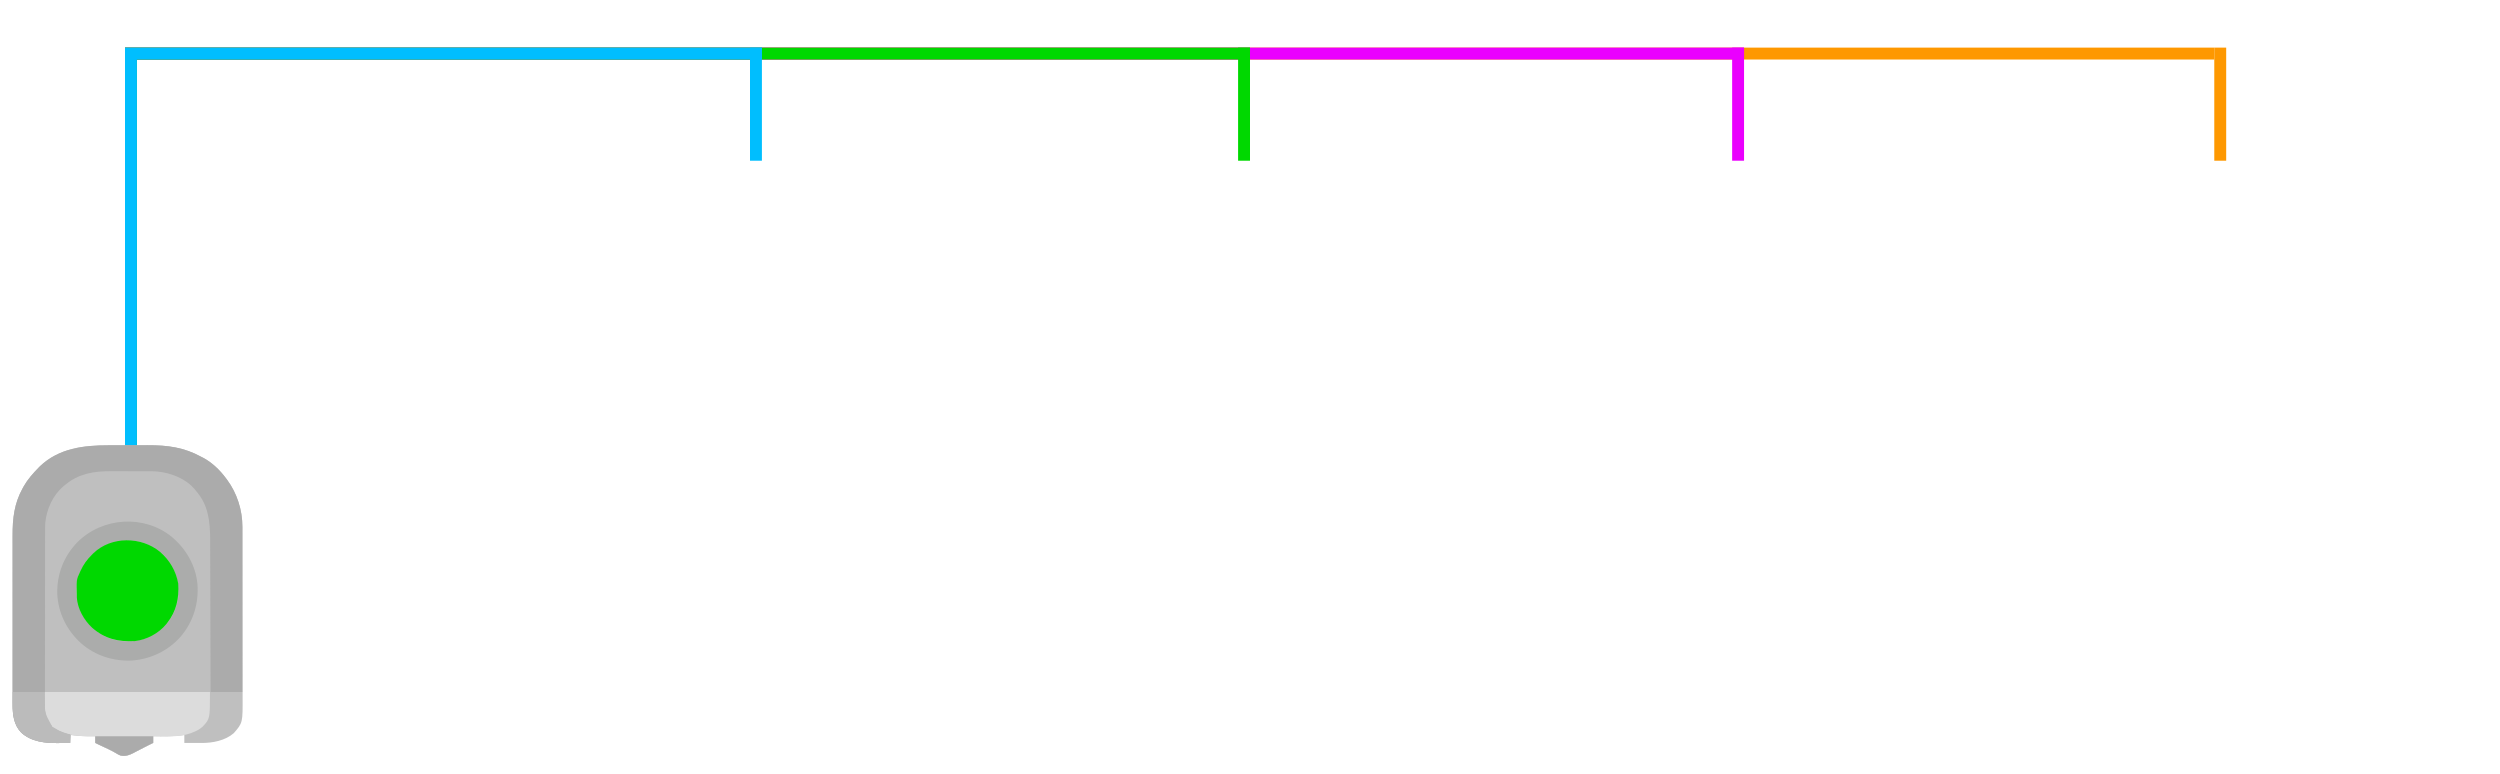
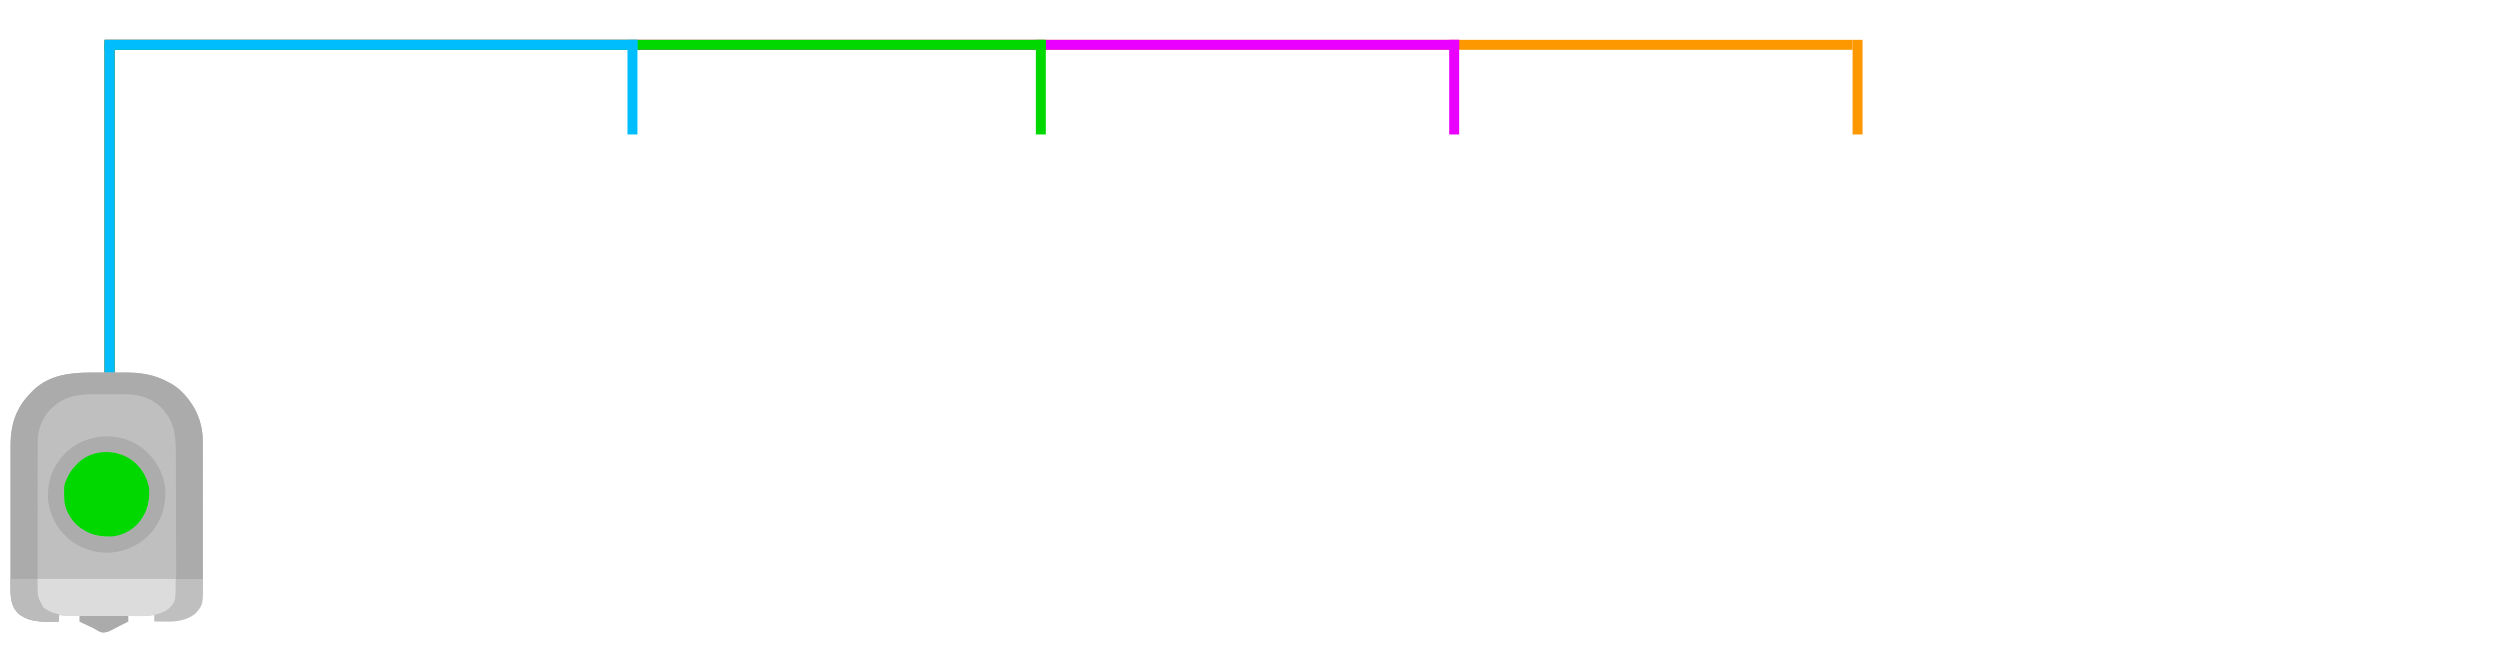
- <svg xmlns="http://www.w3.org/2000/svg" width="420" height="130" viewBox="0 0 420 130" fill="none">
+ <svg xmlns="http://www.w3.org/2000/svg" width="502" height="130" viewBox="0 0 502 130" fill="none">
  <g id="Simplification">
+     <g id="Filament5line">
+       <g id="Line5">
+         <path id="Line5a" d="M453 8H455V27H453V8Z" fill="#000000" opacity="0" />
+         <path id="Line5b" d="M21 9H23V82H21V9Z" fill="#000000" opacity="0" />
+         <path id="Line5c" d="M21 8H454V10H21V8Z" fill="#000000" opacity="0" />
+       </g>
+     </g>
    <g id="Filament4line">
      <g id="Line4">
        <path id="Line4a" d="M372 8H374V27H372V8Z" fill="#FE9800" />
        <path id="Line4b" d="M21 9H23V82H21V9Z" fill="#FE9800" />
        <path id="Line4c" d="M21 8H372V10H21V8Z" fill="#FE9800" />
      </g>
    </g>
    <g id="Filament3line">
      <g id="Line3">
        <path id="Line3a" d="M291 8H293V27H291V8Z" fill="#EA00FE" />
        <path id="Line3b" d="M21 9H23V82H21V9Z" fill="#EA00FE" />
        <path id="Line3c" d="M21 8H293V10H21V8Z" fill="#EA00FE" />
      </g>
    </g>
    <g id="Filament2line">
      <g id="Line2">
        <path id="Line2a" d="M208 8H210V27H208V8Z" fill="#00D800" />
        <path id="Line2b" d="M21 9H23V82H21V9Z" fill="#00D800" />
        <path id="Line2c" d="M21 8H210V10H21V8Z" fill="#00D800" />
      </g>
    </g>
    <g id="Filament1line">
      <g id="Line1">
        <path id="Line1a" d="M126 8H128V27H126V8Z" fill="#00BEFE" />
        <path id="Line1b" d="M21 8H128V10H21V8Z" fill="#00BEFE" />
        <path id="Line1c" d="M21 9H23V82H21V9Z" fill="#00BEFE" />
      </g>
    </g>
    <g id="Extruder">
      <g id="Background">
        <path d="M18.269 74.807C18.52 74.806 18.77 74.806 19.021 74.805C19.544 74.805 20.068 74.805 20.591 74.805C21.256 74.805 21.922 74.803 22.587 74.802C23.104 74.8 23.621 74.8 24.139 74.8C24.384 74.8 24.628 74.8 24.873 74.799C28.17 74.789 30.926 75.156 33.838 76.758C33.926 76.803 34.014 76.848 34.105 76.895C35.592 77.665 36.956 78.983 37.94 80.321C38.027 80.434 38.027 80.434 38.117 80.55C39.832 82.85 40.724 85.719 40.724 88.563C40.724 88.695 40.724 88.828 40.725 88.964C40.726 89.329 40.726 89.694 40.726 90.059C40.727 90.454 40.728 90.849 40.729 91.243C40.731 92.195 40.732 93.147 40.733 94.1C40.733 94.549 40.734 94.998 40.734 95.447C40.736 96.941 40.737 98.434 40.738 99.928C40.738 100.316 40.739 100.703 40.739 101.09C40.739 101.186 40.739 101.282 40.739 101.382C40.74 102.94 40.742 104.498 40.746 106.056C40.749 107.657 40.751 109.259 40.751 110.861C40.751 111.76 40.752 112.658 40.755 113.556C40.757 114.322 40.758 115.087 40.757 115.852C40.757 116.242 40.757 116.632 40.759 117.022C40.78 121.438 40.78 121.438 39.279 123.166C37.84 124.426 35.706 124.83 33.851 124.818C33.768 124.818 33.685 124.818 33.599 124.817C33.337 124.817 33.075 124.816 32.813 124.814C32.634 124.814 32.455 124.813 32.276 124.813C31.84 124.812 31.403 124.81 30.967 124.808C30.967 124.371 30.967 123.935 30.967 123.485C30.856 123.499 30.745 123.514 30.63 123.529C29 123.726 27.377 123.709 25.738 123.688C25.738 124.058 25.738 124.427 25.738 124.808C25.65 124.851 25.563 124.895 25.473 124.94C25.412 124.97 25.352 125 25.29 125.03C25.15 125.1 25.009 125.169 24.869 125.238C24.387 125.475 23.91 125.72 23.434 125.971C23.2 126.092 22.966 126.214 22.732 126.335C22.621 126.395 22.51 126.455 22.395 126.516C21.686 126.88 21.104 127.081 20.303 126.946C19.939 126.807 19.939 126.807 19.611 126.609C19.482 126.534 19.353 126.46 19.223 126.386C19.152 126.346 19.081 126.305 19.008 126.263C18.521 125.999 18.017 125.768 17.515 125.533C17.361 125.461 17.361 125.461 17.203 125.386C17.017 125.299 16.831 125.212 16.645 125.125C16.428 125.022 16.212 124.915 15.996 124.808C15.996 124.438 15.996 124.069 15.996 123.688C15.864 123.691 15.731 123.693 15.594 123.695C14.345 123.71 13.133 123.642 11.895 123.485C11.861 123.921 11.827 124.358 11.792 124.808C11.299 124.816 10.805 124.821 10.311 124.825C10.144 124.826 9.977 124.828 9.81 124.831C7.612 124.865 5.243 124.622 3.568 123.071C2.316 121.778 2.105 120.034 2.115 118.314C2.114 118.181 2.114 118.049 2.113 117.912C2.112 117.549 2.113 117.185 2.114 116.822C2.114 116.428 2.113 116.035 2.112 115.641C2.111 114.872 2.111 114.102 2.112 113.333C2.113 112.707 2.113 112.081 2.113 111.455C2.113 111.366 2.112 111.276 2.112 111.184C2.112 111.002 2.112 110.821 2.112 110.639C2.111 108.939 2.112 107.239 2.114 105.539C2.115 104.083 2.115 102.628 2.114 101.172C2.112 99.478 2.111 97.784 2.112 96.09C2.112 95.909 2.112 95.728 2.113 95.547C2.113 95.414 2.113 95.414 2.113 95.277C2.113 94.653 2.113 94.029 2.112 93.405C2.111 92.642 2.111 91.88 2.113 91.118C2.114 90.73 2.114 90.342 2.113 89.954C2.106 87.1 2.393 84.576 3.794 82.052C3.856 81.939 3.918 81.826 3.981 81.71C4.65 80.531 5.518 79.558 6.46 78.59C6.539 78.509 6.618 78.428 6.699 78.345C9.891 75.292 14.064 74.808 18.269 74.807Z" fill="#BFBFBF" />
        <path d="M18.269 74.807C18.52 74.806 18.77 74.806 19.021 74.805C19.544 74.805 20.068 74.805 20.591 74.805C21.256 74.805 21.922 74.803 22.587 74.802C23.104 74.8 23.621 74.8 24.139 74.8C24.384 74.8 24.628 74.8 24.873 74.799C28.17 74.789 30.926 75.156 33.838 76.758C33.926 76.803 34.014 76.848 34.105 76.895C35.592 77.665 36.956 78.983 37.94 80.321C38.027 80.434 38.027 80.434 38.117 80.55C39.796 82.802 40.728 85.652 40.721 88.443C40.721 88.621 40.721 88.621 40.721 88.804C40.721 89.133 40.721 89.462 40.72 89.791C40.72 90.146 40.72 90.502 40.72 90.857C40.72 91.472 40.72 92.087 40.719 92.703C40.718 93.592 40.718 94.482 40.718 95.371C40.718 96.814 40.717 98.257 40.716 99.701C40.715 101.102 40.715 102.504 40.714 103.906C40.714 104.035 40.714 104.035 40.714 104.168C40.714 104.601 40.714 105.035 40.714 105.469C40.712 109.065 40.711 112.661 40.708 116.257C38.949 116.257 37.189 116.257 35.376 116.257C35.374 115.42 35.372 114.584 35.37 113.722C35.364 111.041 35.356 108.36 35.348 105.679C35.346 105.263 35.345 104.846 35.344 104.429C35.343 104.304 35.343 104.304 35.343 104.177C35.339 102.836 35.336 101.495 35.333 100.154C35.329 98.776 35.325 97.398 35.321 96.021C35.318 95.172 35.316 94.323 35.314 93.474C35.313 92.89 35.311 92.307 35.309 91.723C35.307 91.387 35.306 91.052 35.306 90.716C35.303 87.677 35.027 84.827 32.916 82.459C32.836 82.36 32.757 82.261 32.675 82.16C31.193 80.394 28.726 79.458 26.487 79.221C25.681 79.153 24.868 79.17 24.06 79.171C23.851 79.17 23.642 79.17 23.433 79.169C22.996 79.168 22.56 79.168 22.123 79.169C21.57 79.17 21.016 79.168 20.462 79.165C20.031 79.164 19.599 79.164 19.167 79.164C18.963 79.164 18.76 79.164 18.556 79.163C15.745 79.15 13.184 79.589 10.972 81.441C10.89 81.506 10.808 81.572 10.723 81.64C8.894 83.167 7.861 85.457 7.61 87.789C7.569 88.304 7.574 88.82 7.574 89.337C7.574 89.464 7.573 89.59 7.573 89.721C7.572 90.07 7.572 90.419 7.572 90.768C7.572 91.146 7.571 91.523 7.57 91.901C7.569 92.725 7.568 93.549 7.568 94.374C7.568 94.889 7.567 95.404 7.567 95.919C7.565 97.348 7.564 98.776 7.564 100.204C7.564 100.295 7.564 100.387 7.564 100.481C7.564 100.572 7.564 100.664 7.564 100.758C7.564 100.944 7.564 101.129 7.564 101.314C7.564 101.452 7.564 101.452 7.564 101.593C7.563 103.083 7.561 104.572 7.559 106.062C7.557 107.594 7.555 109.125 7.555 110.657C7.555 111.516 7.555 112.375 7.553 113.234C7.551 113.966 7.551 114.697 7.551 115.429C7.552 115.802 7.552 116.174 7.55 116.547C7.549 116.952 7.55 117.358 7.551 117.763C7.55 117.879 7.549 117.995 7.548 118.115C7.555 119.292 7.686 120.838 8.578 121.718C8.716 121.856 8.716 121.856 8.716 122.059C8.806 122.102 8.806 122.102 8.898 122.146C9.109 122.254 9.296 122.373 9.492 122.505C10.193 122.945 10.996 123.172 11.792 123.383C11.792 123.853 11.792 124.323 11.792 124.808C11.299 124.816 10.805 124.821 10.311 124.825C10.144 124.826 9.977 124.828 9.81 124.831C7.612 124.865 5.243 124.622 3.568 123.071C2.316 121.778 2.105 120.034 2.115 118.314C2.114 118.181 2.114 118.049 2.113 117.912C2.112 117.549 2.113 117.185 2.114 116.822C2.114 116.428 2.113 116.035 2.112 115.641C2.111 114.872 2.111 114.102 2.112 113.333C2.113 112.707 2.113 112.081 2.113 111.455C2.113 111.366 2.112 111.276 2.112 111.184C2.112 111.002 2.112 110.821 2.112 110.639C2.111 108.939 2.112 107.239 2.114 105.539C2.115 104.083 2.115 102.628 2.114 101.172C2.112 99.478 2.111 97.784 2.112 96.09C2.112 95.909 2.112 95.728 2.113 95.547C2.113 95.414 2.113 95.414 2.113 95.277C2.113 94.653 2.113 94.029 2.112 93.405C2.111 92.642 2.111 91.88 2.113 91.118C2.114 90.73 2.114 90.342 2.113 89.954C2.106 87.1 2.393 84.576 3.794 82.052C3.856 81.939 3.918 81.826 3.981 81.71C4.65 80.531 5.518 79.558 6.46 78.59C6.539 78.509 6.618 78.428 6.699 78.345C9.891 75.292 14.064 74.808 18.269 74.807Z" fill="#ABABAB" />
        <path d="M7.486 116.256C16.657 116.256 25.827 116.256 35.275 116.256C35.275 120.748 35.275 120.748 34.067 122.052C33.545 122.545 32.969 122.824 32.301 123.077C32.203 123.115 32.105 123.153 32.005 123.192C30.018 123.879 27.811 123.714 25.738 123.688C25.738 124.058 25.738 124.427 25.738 124.808C25.65 124.851 25.563 124.895 25.473 124.94C25.412 124.97 25.352 125 25.29 125.03C25.15 125.1 25.009 125.169 24.869 125.238C24.387 125.475 23.91 125.72 23.434 125.971C23.2 126.092 22.966 126.214 22.732 126.335C22.621 126.395 22.51 126.455 22.395 126.516C21.686 126.88 21.104 127.081 20.303 126.946C19.939 126.807 19.939 126.807 19.611 126.609C19.482 126.534 19.353 126.46 19.223 126.386C19.152 126.346 19.081 126.305 19.008 126.263C18.521 125.999 18.017 125.768 17.515 125.533C17.412 125.485 17.309 125.436 17.203 125.386C17.017 125.299 16.831 125.212 16.645 125.125C16.428 125.022 16.212 124.915 15.996 124.808C15.996 124.438 15.996 124.069 15.996 123.688C15.864 123.691 15.731 123.693 15.594 123.695C13.229 123.725 11.008 123.575 8.954 122.295C8.037 121.385 7.696 120.356 7.486 119.107C7.486 118.166 7.486 117.226 7.486 116.256Z" fill="#DCDCDC" />
        <path d="M28.911 90.231C31.263 92.232 32.882 95.003 33.169 98.106C33.414 101.339 32.496 104.425 30.378 106.922C28.288 109.306 25.417 110.699 22.251 110.964C19.118 111.135 16.011 110.164 13.643 108.09C11.237 105.916 9.778 103.029 9.62 99.778C9.541 96.512 10.676 93.512 12.953 91.142C17.168 86.867 24.226 86.393 28.911 90.231ZM15.176 93.454C15.101 93.525 15.026 93.596 14.949 93.668C14.263 94.365 13.839 95.224 13.433 96.101C13.403 96.163 13.373 96.226 13.342 96.291C12.582 97.964 12.621 100.324 13.269 102.028C13.322 102.156 13.377 102.284 13.433 102.412C13.461 102.481 13.49 102.549 13.52 102.62C14.433 104.762 16.09 106.316 18.252 107.197C20.197 107.894 22.337 107.976 24.302 107.299C24.411 107.262 24.52 107.225 24.632 107.187C25.415 106.892 26.09 106.467 26.763 105.975C26.835 105.922 26.908 105.869 26.983 105.815C28.631 104.495 29.676 102.44 29.942 100.376C30.102 97.687 29.497 95.454 27.67 93.41C26.146 91.828 24.036 90.868 21.828 90.786C19.212 90.74 17.023 91.628 15.176 93.454Z" fill="#ABACAB" />
        <path d="M2.154 116.256C3.914 116.256 5.674 116.256 7.486 116.256C7.502 116.918 7.502 116.918 7.518 117.593C7.548 119.815 7.548 119.815 8.578 121.718C8.716 121.856 8.716 121.856 8.716 122.059C8.806 122.102 8.806 122.102 8.898 122.146C9.109 122.254 9.296 122.373 9.492 122.505C10.193 122.945 10.996 123.172 11.792 123.383C11.792 123.853 11.792 124.323 11.792 124.808C11.299 124.816 10.805 124.821 10.311 124.825C10.144 124.826 9.977 124.828 9.81 124.831C7.612 124.865 5.243 124.622 3.568 123.071C2.191 121.648 2.103 119.755 2.135 117.892C2.141 117.352 2.147 116.812 2.154 116.256Z" fill="#BBBBBB" />
        <path d="M15.996 123.688C19.211 123.688 22.426 123.688 25.738 123.688C25.738 124.058 25.738 124.427 25.738 124.808C25.65 124.851 25.563 124.895 25.473 124.94C25.412 124.97 25.352 125 25.29 125.03C25.15 125.1 25.009 125.169 24.869 125.238C24.387 125.475 23.91 125.72 23.434 125.971C23.2 126.092 22.966 126.214 22.732 126.335C22.565 126.425 22.565 126.425 22.395 126.516C21.686 126.88 21.104 127.081 20.303 126.946C19.939 126.807 19.939 126.807 19.611 126.609C19.482 126.534 19.353 126.46 19.223 126.386C19.152 126.346 19.081 126.305 19.008 126.263C18.521 125.999 18.017 125.768 17.515 125.533C17.412 125.485 17.309 125.436 17.203 125.386C17.017 125.299 16.831 125.212 16.645 125.125C16.428 125.022 16.212 124.915 15.996 124.808C15.996 124.438 15.996 124.069 15.996 123.688Z" fill="#ABABAB" />
      </g>
      <path id="Color" fill="#00D800" d="M26.872 92.694C28.516 94.118 29.557 95.89 29.941 98.034C30.105 100.519 29.64 102.67 28.096 104.652C28.035 104.729 27.975 104.806 27.913 104.886C26.635 106.424 24.654 107.47 22.661 107.706C19.876 107.856 17.601 107.321 15.483 105.466C14.109 104.198 13.023 102.268 12.9 100.378C12.827 97.407 12.827 97.407 13.433 96.1C13.464 96.03 13.496 95.959 13.529 95.886C14.023 94.811 14.628 93.965 15.483 93.148C15.558 93.073 15.633 92.998 15.71 92.921C18.71 90.063 23.736 90.113 26.872 92.694Z" />
    </g>
  </g>
</svg>
